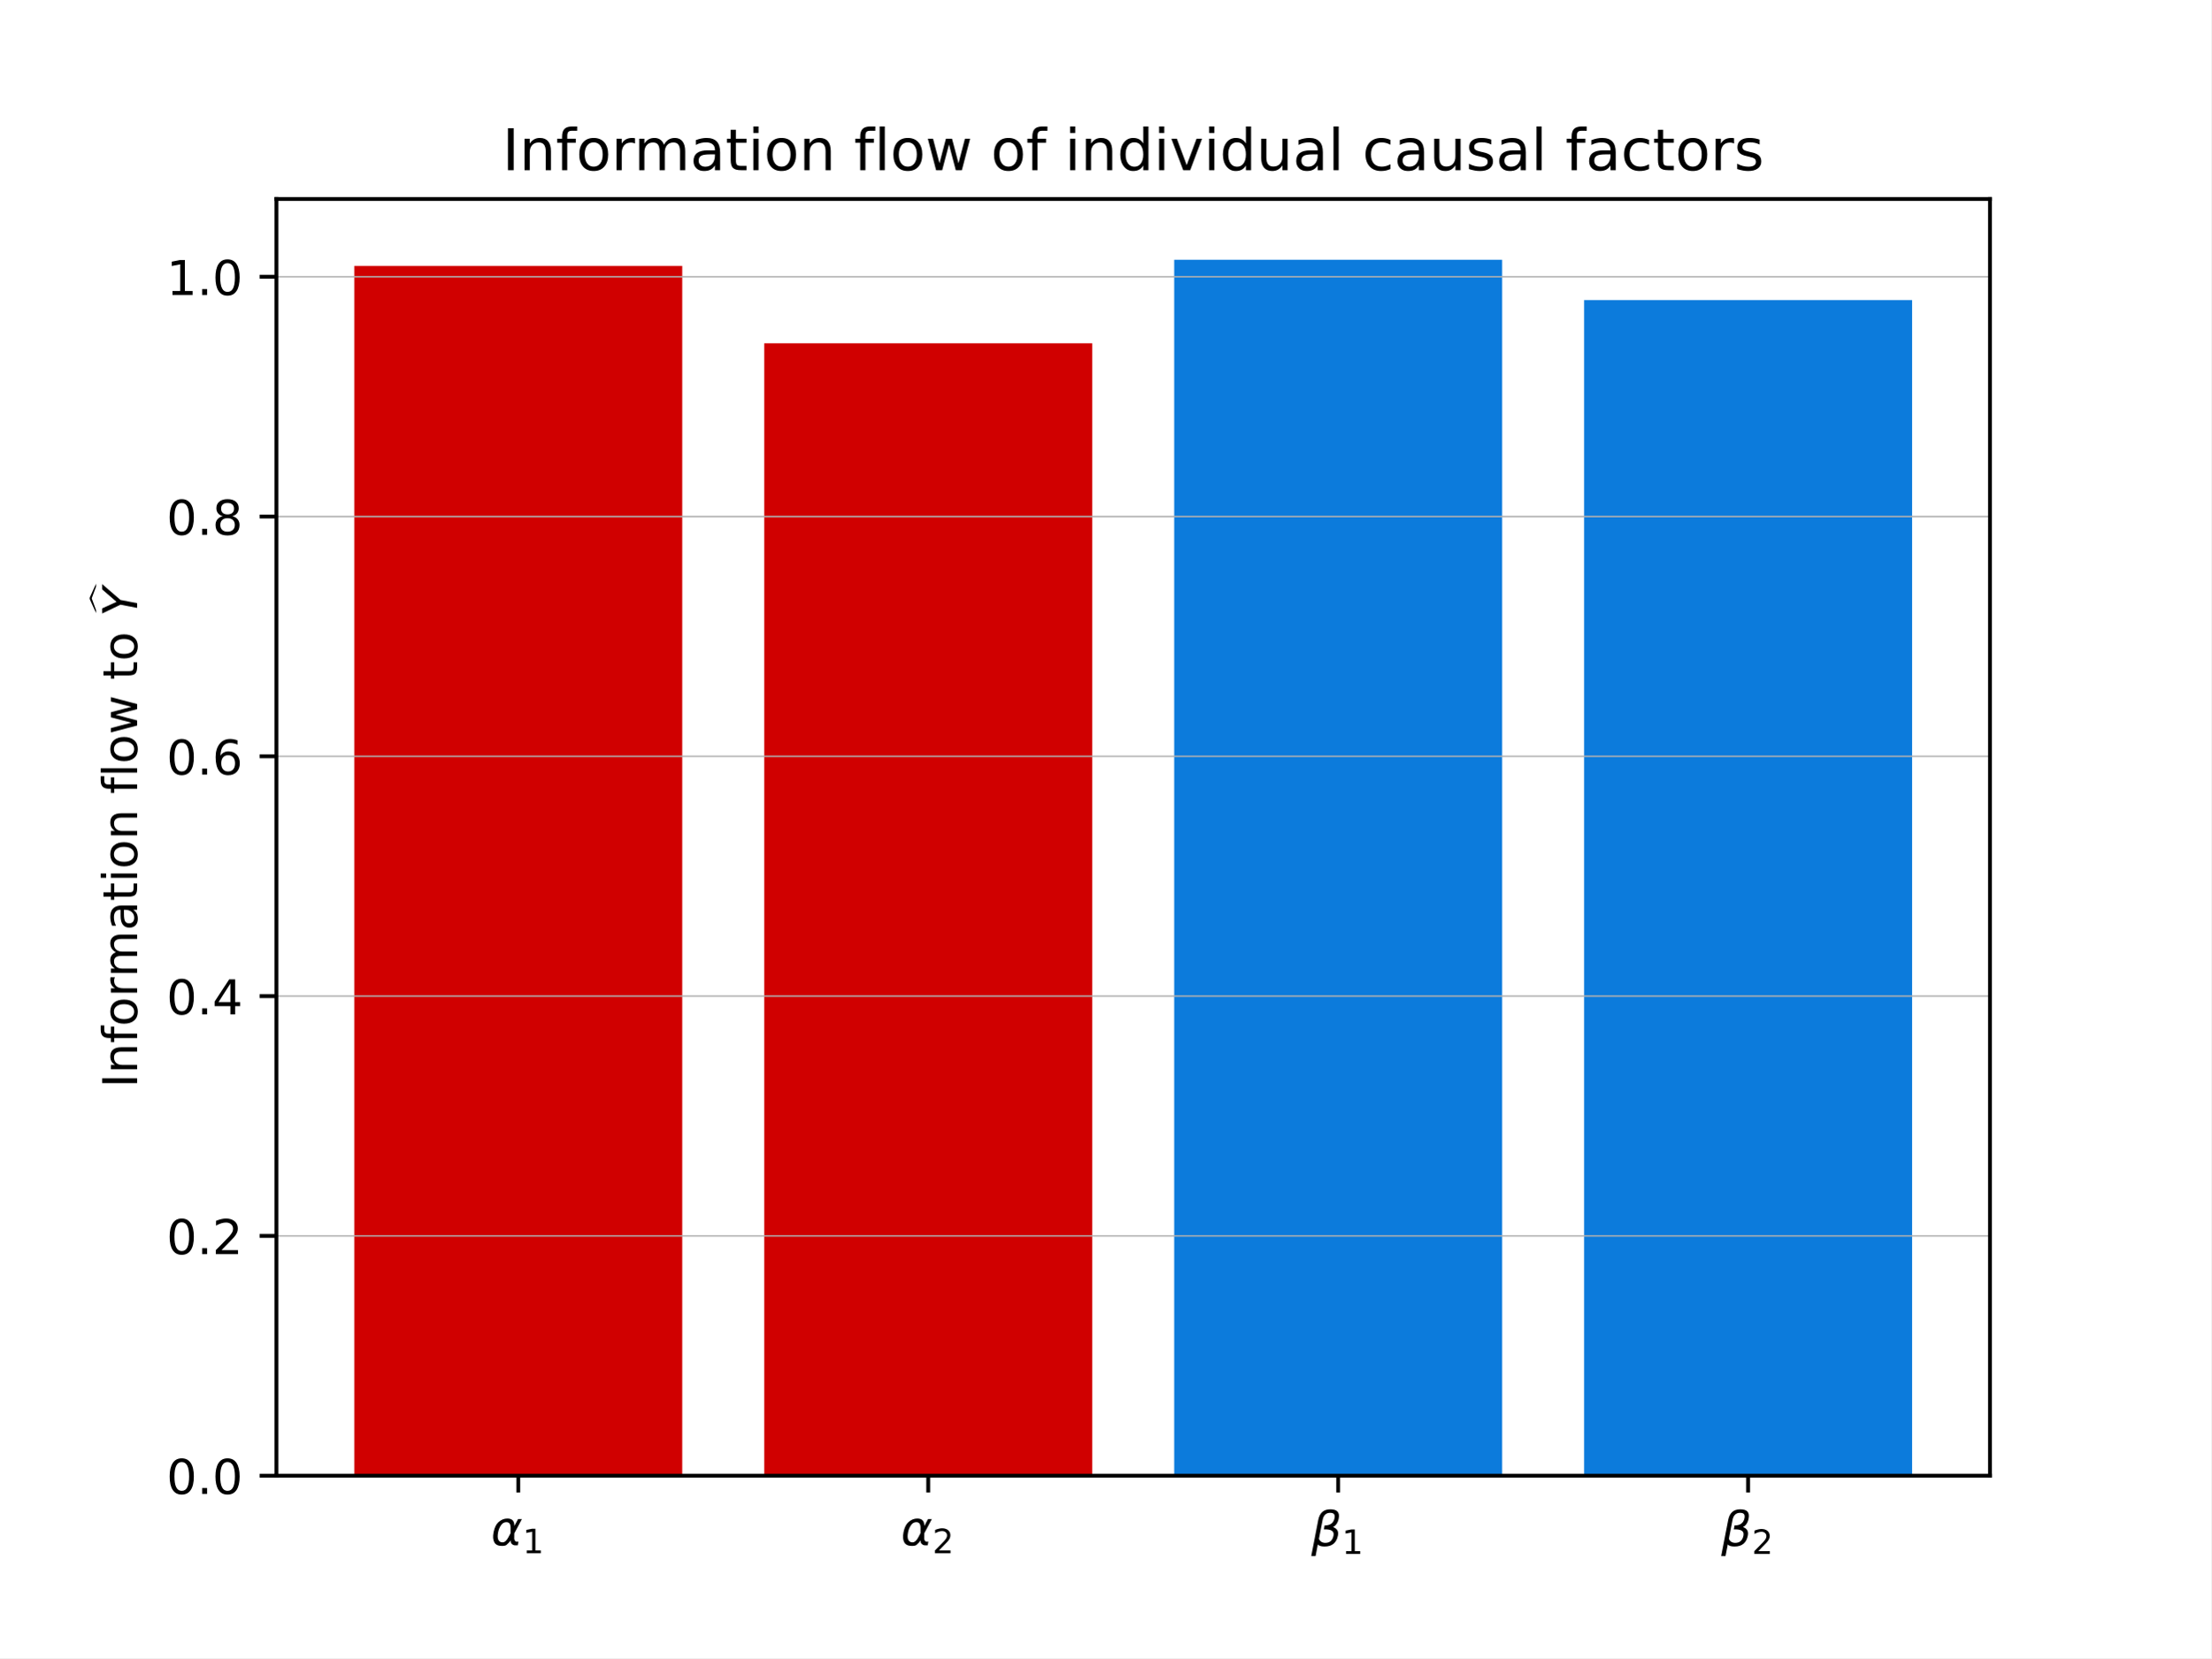
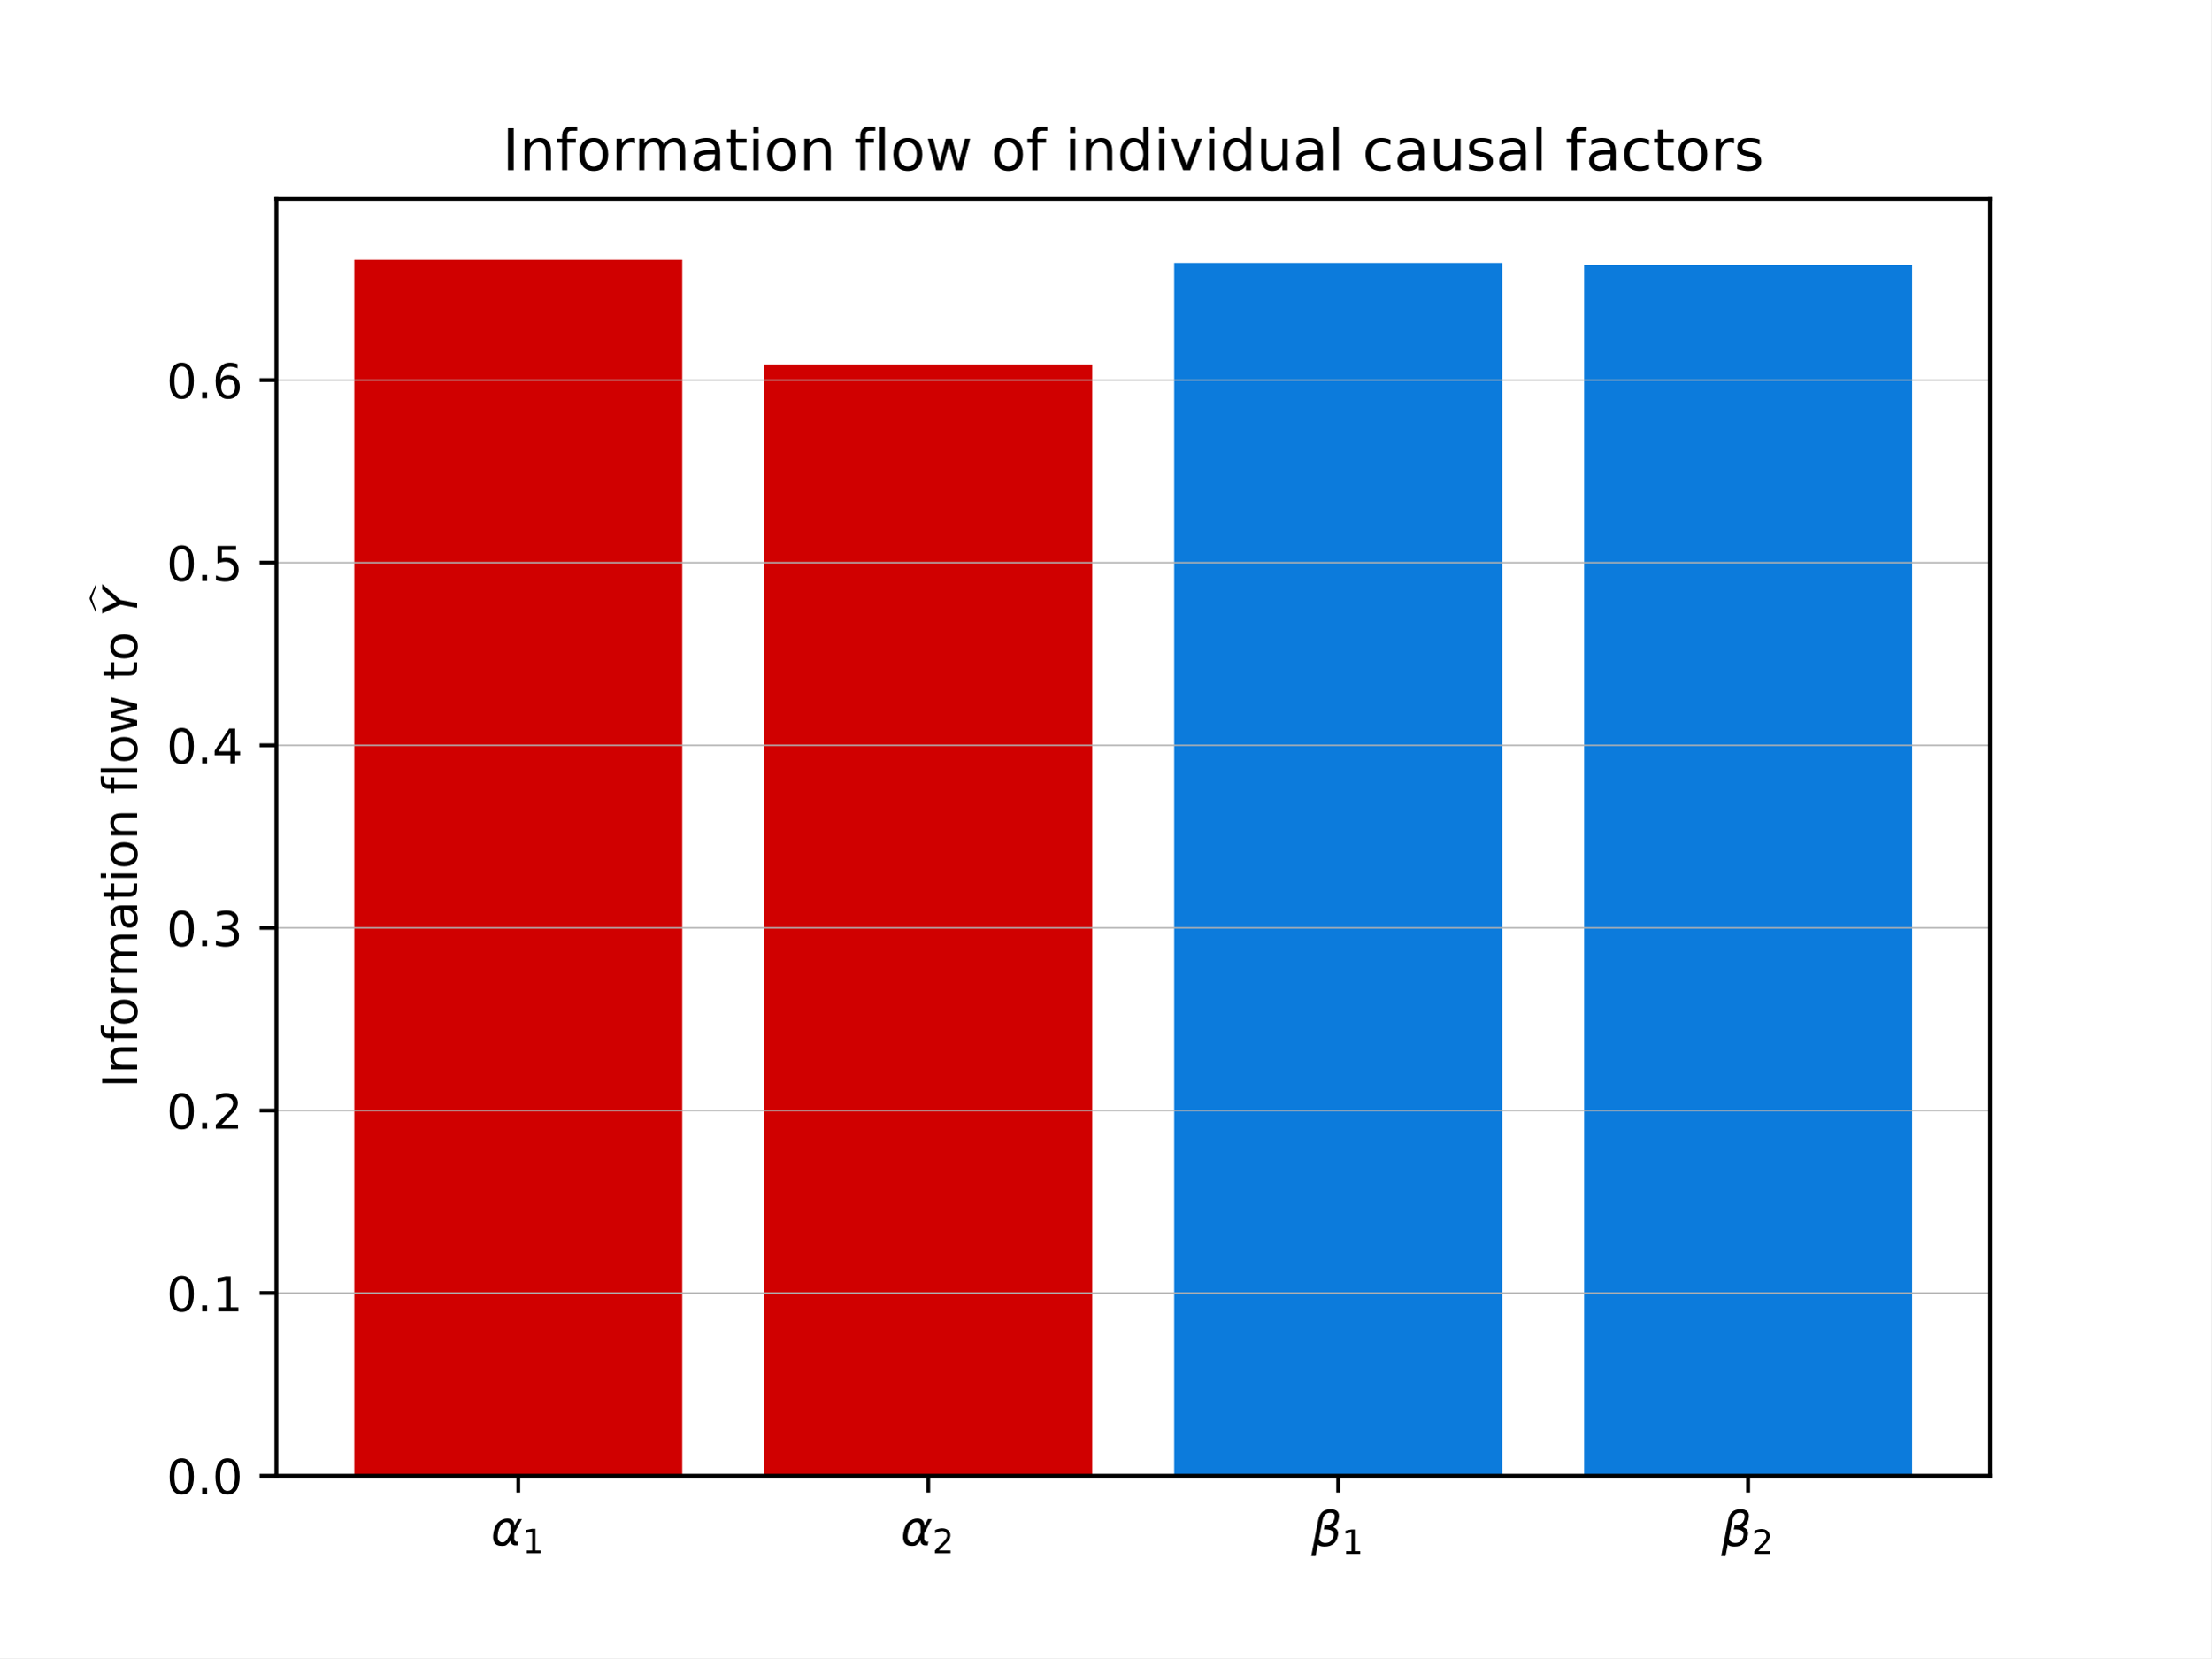
<svg xmlns="http://www.w3.org/2000/svg" xmlns:xlink="http://www.w3.org/1999/xlink" height="345.6pt" version="1.1" viewBox="0 0 460.8 345.6" width="460.8pt">
  <defs>
    <style type="text/css">*{stroke-linecap:butt;stroke-linejoin:round;}</style>
  </defs>
  <g id="figure_1">
    <g id="patch_1">
      <path d="M 0 345.6  L 460.8 345.6  L 460.8 0  L 0 0  z " style="fill:#ffffff;" />
    </g>
    <g id="axes_1">
      <g id="patch_2">
        <path d="M 57.6 307.584  L 414.72 307.584  L 414.72 41.472  L 57.6 41.472  z " style="fill:#ffffff;" />
      </g>
      <g id="patch_3">
-         <path clip-path="url(#p0fb7f14649)" d="M 73.833 307.584  L 142.181 307.584  L 142.181 55.414  L 73.833 55.414  z " style="fill:#d00000;" />
+         <path clip-path="url(#pcdb3014712)" d="M 73.833 307.584  L 142.181 307.584  L 142.181 54.144  L 73.833 54.144  z " style="fill:#d00000;" />
      </g>
      <g id="patch_4">
-         <path clip-path="url(#p0fb7f14649)" d="M 159.268 307.584  L 227.616 307.584  L 227.616 71.557  L 159.268 71.557  z " style="fill:#d00000;" />
+         <path clip-path="url(#pcdb3014712)" d="M 159.268 307.584  L 227.616 307.584  L 227.616 75.978  L 159.268 75.978  z " style="fill:#d00000;" />
      </g>
      <g id="patch_5">
-         <path clip-path="url(#p0fb7f14649)" d="M 244.704 307.584  L 313.052 307.584  L 313.052 54.144  L 244.704 54.144  z " style="fill:#0c7bdc;" />
+         <path clip-path="url(#pcdb3014712)" d="M 244.704 307.584  L 313.052 307.584  L 313.052 54.809  L 244.704 54.809  z " style="fill:#0c7bdc;" />
      </g>
      <g id="patch_6">
-         <path clip-path="url(#p0fb7f14649)" d="M 330.139 307.584  L 398.487 307.584  L 398.487 62.547  L 330.139 62.547  z " style="fill:#0c7bdc;" />
+         <path clip-path="url(#pcdb3014712)" d="M 330.139 307.584  L 398.487 307.584  L 398.487 55.289  L 330.139 55.289  z " style="fill:#0c7bdc;" />
      </g>
      <g id="matplotlib.axis_1">
        <g id="xtick_1">
          <g id="line2d_1">
            <defs>
-               <path d="M 0 0  L 0 3.5  " id="ma6f8c1701d" style="stroke:#000000;stroke-width:0.8;" />
+               <path d="M 0 0  L 0 3.5  " id="m89871c2a61" style="stroke:#000000;stroke-width:0.8;" />
            </defs>
            <g>
-               <use style="stroke:#000000;stroke-width:0.8;" x="108.007" xlink:href="#ma6f8c1701d" y="307.584" />
+               <use style="stroke:#000000;stroke-width:0.8;" x="108.007" xlink:href="#m89871c2a61" y="307.584" />
            </g>
          </g>
          <g id="text_1">
            <g transform="translate(102.3069 322.1824)scale(0.1 -0.1)">
              <defs>
                <path d="M 40.922 25.438  L 40.969 36.719  Q 41.016 48.25 32.328 48.297  Q 25.828 48.344 21.781 42.922  Q 16.703 36.234 14.984 27.297  Q 12.891 16.547 15.531 11.422  Q 18.266 6.203 24.172 6.203  Q 30.719 6.203 36.234 16.609  z M 33.844 55.906  Q 49.078 56.156 48.875 40.375  Q 48.875 40.375 56.5 54.688  L 64.5 54.688  L 48.734 25.047  L 48.578 14.359  Q 48.578 11.969 49.906 9.969  Q 51.422 7.625 52.984 7.625  L 57.328 7.625  L 55.859 0  L 50.438 0  Q 45.844 0 42.531 4.109  Q 40.969 6.156 40.922 10.453  Q 37.75 5.219 32.281 0.781  Q 29.688 -1.266 22.703 -1.219  Q 11.281 -1.125 7.125 6.203  Q 2.875 13.812 5.516 27.297  Q 8.344 41.797 15.766 48.391  Q 24.125 55.766 33.844 55.906  z " id="DejaVuSans-Oblique-945" />
                <path d="M 12.406 8.297  L 28.516 8.297  L 28.516 63.922  L 10.984 60.406  L 10.984 69.391  L 28.422 72.906  L 38.281 72.906  L 38.281 8.297  L 54.391 8.297  L 54.391 0  L 12.406 0  z " id="DejaVuSans-49" />
              </defs>
              <use transform="translate(0 0.84375)" xlink:href="#DejaVuSans-Oblique-945" />
              <use transform="translate(65.91797 -15.5625)scale(0.7)" xlink:href="#DejaVuSans-49" />
            </g>
          </g>
        </g>
        <g id="xtick_2">
          <g id="line2d_2">
            <g>
-               <use style="stroke:#000000;stroke-width:0.8;" x="193.442" xlink:href="#ma6f8c1701d" y="307.584" />
+               <use style="stroke:#000000;stroke-width:0.8;" x="193.442" xlink:href="#m89871c2a61" y="307.584" />
            </g>
          </g>
          <g id="text_2">
            <g transform="translate(187.7423 322.1824)scale(0.1 -0.1)">
              <defs>
                <path d="M 19.188 8.297  L 53.609 8.297  L 53.609 0  L 7.328 0  L 7.328 8.297  Q 12.938 14.109 22.625 23.891  Q 32.328 33.688 34.812 36.531  Q 39.547 41.844 41.422 45.531  Q 43.312 49.219 43.312 52.781  Q 43.312 58.594 39.234 62.25  Q 35.156 65.922 28.609 65.922  Q 23.969 65.922 18.812 64.312  Q 13.672 62.703 7.812 59.422  L 7.812 69.391  Q 13.766 71.781 18.938 73  Q 24.125 74.219 28.422 74.219  Q 39.75 74.219 46.484 68.547  Q 53.219 62.891 53.219 53.422  Q 53.219 48.922 51.531 44.891  Q 49.859 40.875 45.406 35.406  Q 44.188 33.984 37.641 27.219  Q 31.109 20.453 19.188 8.297  z " id="DejaVuSans-50" />
              </defs>
              <use transform="translate(0 0.84375)" xlink:href="#DejaVuSans-Oblique-945" />
              <use transform="translate(65.91797 -15.5625)scale(0.7)" xlink:href="#DejaVuSans-50" />
            </g>
          </g>
        </g>
        <g id="xtick_3">
          <g id="line2d_3">
            <g>
-               <use style="stroke:#000000;stroke-width:0.8;" x="278.878" xlink:href="#ma6f8c1701d" y="307.584" />
+               <use style="stroke:#000000;stroke-width:0.8;" x="278.878" xlink:href="#m89871c2a61" y="307.584" />
            </g>
          </g>
          <g id="text_3">
            <g transform="translate(273.2777 322.284)scale(0.1 -0.1)">
              <defs>
                <path d="M 13.625 3.375  L 8.938 -20.797  L -0.094 -20.797  L 14.5 54.344  Q 18.844 76.609 39.656 76.609  Q 60.75 76.609 57.172 57.812  Q 54.734 44.438 45.219 39.547  Q 58.016 35.156 55.516 22.125  Q 51.125 -1.078 27.484 -1.031  Q 17.141 -0.984 13.625 3.375  z M 15.922 15.094  Q 19.672 6.594 29.297 6.641  Q 43.359 6.641 46.344 21.969  Q 49.031 35.75 26.172 34.672  L 27.781 42.969  Q 45.453 42.672 48.531 58.594  Q 50.641 69.344 39.203 69.281  Q 26.422 69.281 23.484 54.047  z " id="DejaVuSans-Oblique-946" />
              </defs>
              <use transform="translate(0 0.390625)" xlink:href="#DejaVuSans-Oblique-946" />
              <use transform="translate(63.81836 -16.01562)scale(0.7)" xlink:href="#DejaVuSans-49" />
            </g>
          </g>
        </g>
        <g id="xtick_4">
          <g id="line2d_4">
            <g>
-               <use style="stroke:#000000;stroke-width:0.8;" x="364.313" xlink:href="#ma6f8c1701d" y="307.584" />
+               <use style="stroke:#000000;stroke-width:0.8;" x="364.313" xlink:href="#m89871c2a61" y="307.584" />
            </g>
          </g>
          <g id="text_4">
            <g transform="translate(358.7131 322.284)scale(0.1 -0.1)">
              <use transform="translate(0 0.390625)" xlink:href="#DejaVuSans-Oblique-946" />
              <use transform="translate(63.81836 -16.01562)scale(0.7)" xlink:href="#DejaVuSans-50" />
            </g>
          </g>
        </g>
      </g>
      <g id="matplotlib.axis_2">
        <g id="ytick_1">
          <g id="line2d_5">
-             <path clip-path="url(#p0fb7f14649)" d="M 57.6 307.584  L 414.72 307.584  " style="fill:none;stroke:#b0b0b0;stroke-linecap:square;stroke-width:0.3;" />
+             <path clip-path="url(#pcdb3014712)" d="M 57.6 307.584  L 414.72 307.584  " style="fill:none;stroke:#b0b0b0;stroke-linecap:square;stroke-width:0.3;" />
          </g>
          <g id="line2d_6">
            <defs>
-               <path d="M 0 0  L -3.5 0  " id="m0ef5d9ead2" style="stroke:#000000;stroke-width:0.8;" />
+               <path d="M 0 0  L -3.5 0  " id="m9604d67f58" style="stroke:#000000;stroke-width:0.8;" />
            </defs>
            <g>
-               <use style="stroke:#000000;stroke-width:0.8;" x="57.6" xlink:href="#m0ef5d9ead2" y="307.584" />
+               <use style="stroke:#000000;stroke-width:0.8;" x="57.6" xlink:href="#m9604d67f58" y="307.584" />
            </g>
          </g>
          <g id="text_5">
            <g transform="translate(34.69687 311.3832)scale(0.1 -0.1)">
              <defs>
                <path d="M 31.781 66.406  Q 24.172 66.406 20.328 58.906  Q 16.5 51.422 16.5 36.375  Q 16.5 21.391 20.328 13.891  Q 24.172 6.391 31.781 6.391  Q 39.453 6.391 43.281 13.891  Q 47.125 21.391 47.125 36.375  Q 47.125 51.422 43.281 58.906  Q 39.453 66.406 31.781 66.406  z M 31.781 74.219  Q 44.047 74.219 50.516 64.516  Q 56.984 54.828 56.984 36.375  Q 56.984 17.969 50.516 8.266  Q 44.047 -1.422 31.781 -1.422  Q 19.531 -1.422 13.062 8.266  Q 6.594 17.969 6.594 36.375  Q 6.594 54.828 13.062 64.516  Q 19.531 74.219 31.781 74.219  z " id="DejaVuSans-48" />
                <path d="M 10.688 12.406  L 21 12.406  L 21 0  L 10.688 0  z " id="DejaVuSans-46" />
              </defs>
              <use xlink:href="#DejaVuSans-48" />
              <use x="63.623" xlink:href="#DejaVuSans-46" />
              <use x="95.41" xlink:href="#DejaVuSans-48" />
            </g>
          </g>
        </g>
        <g id="ytick_2">
          <g id="line2d_7">
-             <path clip-path="url(#p0fb7f14649)" d="M 57.6 257.603  L 414.72 257.603  " style="fill:none;stroke:#b0b0b0;stroke-linecap:square;stroke-width:0.3;" />
+             <path clip-path="url(#pcdb3014712)" d="M 57.6 269.522  L 414.72 269.522  " style="fill:none;stroke:#b0b0b0;stroke-linecap:square;stroke-width:0.3;" />
          </g>
          <g id="line2d_8">
            <g>
-               <use style="stroke:#000000;stroke-width:0.8;" x="57.6" xlink:href="#m0ef5d9ead2" y="257.603" />
+               <use style="stroke:#000000;stroke-width:0.8;" x="57.6" xlink:href="#m9604d67f58" y="269.522" />
            </g>
          </g>
          <g id="text_6">
-             <g transform="translate(34.69687 261.4024)scale(0.1 -0.1)">
-               <use xlink:href="#DejaVuSans-48" />
-               <use x="63.623" xlink:href="#DejaVuSans-46" />
-               <use x="95.41" xlink:href="#DejaVuSans-50" />
+             <g transform="translate(34.69687 273.3212)scale(0.1 -0.1)">
+               <use xlink:href="#DejaVuSans-48" />
+               <use x="63.623" xlink:href="#DejaVuSans-46" />
+               <use x="95.41" xlink:href="#DejaVuSans-49" />
            </g>
          </g>
        </g>
        <g id="ytick_3">
          <g id="line2d_9">
-             <path clip-path="url(#p0fb7f14649)" d="M 57.6 207.622  L 414.72 207.622  " style="fill:none;stroke:#b0b0b0;stroke-linecap:square;stroke-width:0.3;" />
+             <path clip-path="url(#pcdb3014712)" d="M 57.6 231.46  L 414.72 231.46  " style="fill:none;stroke:#b0b0b0;stroke-linecap:square;stroke-width:0.3;" />
          </g>
          <g id="line2d_10">
            <g>
-               <use style="stroke:#000000;stroke-width:0.8;" x="57.6" xlink:href="#m0ef5d9ead2" y="207.622" />
+               <use style="stroke:#000000;stroke-width:0.8;" x="57.6" xlink:href="#m9604d67f58" y="231.46" />
            </g>
          </g>
          <g id="text_7">
-             <g transform="translate(34.69687 211.4215)scale(0.1 -0.1)">
-               <defs>
-                 <path d="M 37.797 64.312  L 12.891 25.391  L 37.797 25.391  z M 35.203 72.906  L 47.609 72.906  L 47.609 25.391  L 58.016 25.391  L 58.016 17.188  L 47.609 17.188  L 47.609 0  L 37.797 0  L 37.797 17.188  L 4.891 17.188  L 4.891 26.703  z " id="DejaVuSans-52" />
-               </defs>
-               <use xlink:href="#DejaVuSans-48" />
-               <use x="63.623" xlink:href="#DejaVuSans-46" />
-               <use x="95.41" xlink:href="#DejaVuSans-52" />
+             <g transform="translate(34.69687 235.2591)scale(0.1 -0.1)">
+               <use xlink:href="#DejaVuSans-48" />
+               <use x="63.623" xlink:href="#DejaVuSans-46" />
+               <use x="95.41" xlink:href="#DejaVuSans-50" />
            </g>
          </g>
        </g>
        <g id="ytick_4">
          <g id="line2d_11">
-             <path clip-path="url(#p0fb7f14649)" d="M 57.6 157.641  L 414.72 157.641  " style="fill:none;stroke:#b0b0b0;stroke-linecap:square;stroke-width:0.3;" />
+             <path clip-path="url(#pcdb3014712)" d="M 57.6 193.398  L 414.72 193.398  " style="fill:none;stroke:#b0b0b0;stroke-linecap:square;stroke-width:0.3;" />
          </g>
          <g id="line2d_12">
            <g>
-               <use style="stroke:#000000;stroke-width:0.8;" x="57.6" xlink:href="#m0ef5d9ead2" y="157.641" />
+               <use style="stroke:#000000;stroke-width:0.8;" x="57.6" xlink:href="#m9604d67f58" y="193.398" />
            </g>
          </g>
          <g id="text_8">
-             <g transform="translate(34.69687 161.4407)scale(0.1 -0.1)">
-               <defs>
-                 <path d="M 33.016 40.375  Q 26.375 40.375 22.484 35.828  Q 18.609 31.297 18.609 23.391  Q 18.609 15.531 22.484 10.953  Q 26.375 6.391 33.016 6.391  Q 39.656 6.391 43.531 10.953  Q 47.406 15.531 47.406 23.391  Q 47.406 31.297 43.531 35.828  Q 39.656 40.375 33.016 40.375  z M 52.594 71.297  L 52.594 62.312  Q 48.875 64.062 45.094 64.984  Q 41.312 65.922 37.594 65.922  Q 27.828 65.922 22.672 59.328  Q 17.531 52.734 16.797 39.406  Q 19.672 43.656 24.016 45.922  Q 28.375 48.188 33.594 48.188  Q 44.578 48.188 50.953 41.516  Q 57.328 34.859 57.328 23.391  Q 57.328 12.156 50.688 5.359  Q 44.047 -1.422 33.016 -1.422  Q 20.359 -1.422 13.672 8.266  Q 6.984 17.969 6.984 36.375  Q 6.984 53.656 15.188 63.938  Q 23.391 74.219 37.203 74.219  Q 40.922 74.219 44.703 73.484  Q 48.484 72.75 52.594 71.297  z " id="DejaVuSans-54" />
-               </defs>
-               <use xlink:href="#DejaVuSans-48" />
-               <use x="63.623" xlink:href="#DejaVuSans-46" />
-               <use x="95.41" xlink:href="#DejaVuSans-54" />
+             <g transform="translate(34.69687 197.1971)scale(0.1 -0.1)">
+               <defs>
+                 <path d="M 40.578 39.312  Q 47.656 37.797 51.625 33  Q 55.609 28.219 55.609 21.188  Q 55.609 10.406 48.188 4.484  Q 40.766 -1.422 27.094 -1.422  Q 22.516 -1.422 17.656 -0.516  Q 12.797 0.391 7.625 2.203  L 7.625 11.719  Q 11.719 9.328 16.594 8.109  Q 21.484 6.891 26.812 6.891  Q 36.078 6.891 40.938 10.547  Q 45.797 14.203 45.797 21.188  Q 45.797 27.641 41.281 31.266  Q 36.766 34.906 28.719 34.906  L 20.219 34.906  L 20.219 43.016  L 29.109 43.016  Q 36.375 43.016 40.234 45.922  Q 44.094 48.828 44.094 54.297  Q 44.094 59.906 40.109 62.906  Q 36.141 65.922 28.719 65.922  Q 24.656 65.922 20.016 65.031  Q 15.375 64.156 9.812 62.312  L 9.812 71.094  Q 15.438 72.656 20.344 73.438  Q 25.25 74.219 29.594 74.219  Q 40.828 74.219 47.359 69.109  Q 53.906 64.016 53.906 55.328  Q 53.906 49.266 50.438 45.094  Q 46.969 40.922 40.578 39.312  z " id="DejaVuSans-51" />
+               </defs>
+               <use xlink:href="#DejaVuSans-48" />
+               <use x="63.623" xlink:href="#DejaVuSans-46" />
+               <use x="95.41" xlink:href="#DejaVuSans-51" />
            </g>
          </g>
        </g>
        <g id="ytick_5">
          <g id="line2d_13">
-             <path clip-path="url(#p0fb7f14649)" d="M 57.6 107.661  L 414.72 107.661  " style="fill:none;stroke:#b0b0b0;stroke-linecap:square;stroke-width:0.3;" />
+             <path clip-path="url(#pcdb3014712)" d="M 57.6 155.336  L 414.72 155.336  " style="fill:none;stroke:#b0b0b0;stroke-linecap:square;stroke-width:0.3;" />
          </g>
          <g id="line2d_14">
            <g>
-               <use style="stroke:#000000;stroke-width:0.8;" x="57.6" xlink:href="#m0ef5d9ead2" y="107.661" />
+               <use style="stroke:#000000;stroke-width:0.8;" x="57.6" xlink:href="#m9604d67f58" y="155.336" />
            </g>
          </g>
          <g id="text_9">
-             <g transform="translate(34.69687 111.4598)scale(0.1 -0.1)">
-               <defs>
-                 <path d="M 31.781 34.625  Q 24.75 34.625 20.719 30.859  Q 16.703 27.094 16.703 20.516  Q 16.703 13.922 20.719 10.156  Q 24.75 6.391 31.781 6.391  Q 38.812 6.391 42.859 10.172  Q 46.922 13.969 46.922 20.516  Q 46.922 27.094 42.891 30.859  Q 38.875 34.625 31.781 34.625  z M 21.922 38.812  Q 15.578 40.375 12.031 44.719  Q 8.5 49.078 8.5 55.328  Q 8.5 64.062 14.719 69.141  Q 20.953 74.219 31.781 74.219  Q 42.672 74.219 48.875 69.141  Q 55.078 64.062 55.078 55.328  Q 55.078 49.078 51.531 44.719  Q 48 40.375 41.703 38.812  Q 48.828 37.156 52.797 32.312  Q 56.781 27.484 56.781 20.516  Q 56.781 9.906 50.312 4.234  Q 43.844 -1.422 31.781 -1.422  Q 19.734 -1.422 13.25 4.234  Q 6.781 9.906 6.781 20.516  Q 6.781 27.484 10.781 32.312  Q 14.797 37.156 21.922 38.812  z M 18.312 54.391  Q 18.312 48.734 21.844 45.562  Q 25.391 42.391 31.781 42.391  Q 38.141 42.391 41.719 45.562  Q 45.312 48.734 45.312 54.391  Q 45.312 60.062 41.719 63.234  Q 38.141 66.406 31.781 66.406  Q 25.391 66.406 21.844 63.234  Q 18.312 60.062 18.312 54.391  z " id="DejaVuSans-56" />
-               </defs>
-               <use xlink:href="#DejaVuSans-48" />
-               <use x="63.623" xlink:href="#DejaVuSans-46" />
-               <use x="95.41" xlink:href="#DejaVuSans-56" />
+             <g transform="translate(34.69687 159.135)scale(0.1 -0.1)">
+               <defs>
+                 <path d="M 37.797 64.312  L 12.891 25.391  L 37.797 25.391  z M 35.203 72.906  L 47.609 72.906  L 47.609 25.391  L 58.016 25.391  L 58.016 17.188  L 47.609 17.188  L 47.609 0  L 37.797 0  L 37.797 17.188  L 4.891 17.188  L 4.891 26.703  z " id="DejaVuSans-52" />
+               </defs>
+               <use xlink:href="#DejaVuSans-48" />
+               <use x="63.623" xlink:href="#DejaVuSans-46" />
+               <use x="95.41" xlink:href="#DejaVuSans-52" />
            </g>
          </g>
        </g>
        <g id="ytick_6">
          <g id="line2d_15">
-             <path clip-path="url(#p0fb7f14649)" d="M 57.6 57.68  L 414.72 57.68  " style="fill:none;stroke:#b0b0b0;stroke-linecap:square;stroke-width:0.3;" />
+             <path clip-path="url(#pcdb3014712)" d="M 57.6 117.274  L 414.72 117.274  " style="fill:none;stroke:#b0b0b0;stroke-linecap:square;stroke-width:0.3;" />
          </g>
          <g id="line2d_16">
            <g>
-               <use style="stroke:#000000;stroke-width:0.8;" x="57.6" xlink:href="#m0ef5d9ead2" y="57.68" />
+               <use style="stroke:#000000;stroke-width:0.8;" x="57.6" xlink:href="#m9604d67f58" y="117.274" />
            </g>
          </g>
          <g id="text_10">
-             <g transform="translate(34.69687 61.47898)scale(0.1 -0.1)">
-               <use xlink:href="#DejaVuSans-49" />
-               <use x="63.623" xlink:href="#DejaVuSans-46" />
-               <use x="95.41" xlink:href="#DejaVuSans-48" />
-             </g>
-           </g>
-         </g>
-         <g id="text_11">
+             <g transform="translate(34.69687 121.073)scale(0.1 -0.1)">
+               <defs>
+                 <path d="M 10.797 72.906  L 49.516 72.906  L 49.516 64.594  L 19.828 64.594  L 19.828 46.734  Q 21.969 47.469 24.109 47.828  Q 26.266 48.188 28.422 48.188  Q 40.625 48.188 47.75 41.5  Q 54.891 34.812 54.891 23.391  Q 54.891 11.625 47.562 5.094  Q 40.234 -1.422 26.906 -1.422  Q 22.312 -1.422 17.547 -0.641  Q 12.797 0.141 7.719 1.703  L 7.719 11.625  Q 12.109 9.234 16.797 8.062  Q 21.484 6.891 26.703 6.891  Q 35.156 6.891 40.078 11.328  Q 45.016 15.766 45.016 23.391  Q 45.016 31 40.078 35.438  Q 35.156 39.891 26.703 39.891  Q 22.75 39.891 18.812 39.016  Q 14.891 38.141 10.797 36.281  z " id="DejaVuSans-53" />
+               </defs>
+               <use xlink:href="#DejaVuSans-48" />
+               <use x="63.623" xlink:href="#DejaVuSans-46" />
+               <use x="95.41" xlink:href="#DejaVuSans-53" />
+             </g>
+           </g>
+         </g>
+         <g id="ytick_7">
+           <g id="line2d_17">
+             <path clip-path="url(#pcdb3014712)" d="M 57.6 79.212  L 414.72 79.212  " style="fill:none;stroke:#b0b0b0;stroke-linecap:square;stroke-width:0.3;" />
+           </g>
+           <g id="line2d_18">
+             <g>
+               <use style="stroke:#000000;stroke-width:0.8;" x="57.6" xlink:href="#m9604d67f58" y="79.212" />
+             </g>
+           </g>
+           <g id="text_11">
+             <g transform="translate(34.69687 83.01095)scale(0.1 -0.1)">
+               <defs>
+                 <path d="M 33.016 40.375  Q 26.375 40.375 22.484 35.828  Q 18.609 31.297 18.609 23.391  Q 18.609 15.531 22.484 10.953  Q 26.375 6.391 33.016 6.391  Q 39.656 6.391 43.531 10.953  Q 47.406 15.531 47.406 23.391  Q 47.406 31.297 43.531 35.828  Q 39.656 40.375 33.016 40.375  z M 52.594 71.297  L 52.594 62.312  Q 48.875 64.062 45.094 64.984  Q 41.312 65.922 37.594 65.922  Q 27.828 65.922 22.672 59.328  Q 17.531 52.734 16.797 39.406  Q 19.672 43.656 24.016 45.922  Q 28.375 48.188 33.594 48.188  Q 44.578 48.188 50.953 41.516  Q 57.328 34.859 57.328 23.391  Q 57.328 12.156 50.688 5.359  Q 44.047 -1.422 33.016 -1.422  Q 20.359 -1.422 13.672 8.266  Q 6.984 17.969 6.984 36.375  Q 6.984 53.656 15.188 63.938  Q 23.391 74.219 37.203 74.219  Q 40.922 74.219 44.703 73.484  Q 48.484 72.75 52.594 71.297  z " id="DejaVuSans-54" />
+               </defs>
+               <use xlink:href="#DejaVuSans-48" />
+               <use x="63.623" xlink:href="#DejaVuSans-46" />
+               <use x="95.41" xlink:href="#DejaVuSans-54" />
+             </g>
+           </g>
+         </g>
+         <g id="text_12">
          <g transform="translate(28.61719 226.728)rotate(-90)scale(0.1 -0.1)">
            <defs>
              <path d="M 9.812 72.906  L 19.672 72.906  L 19.672 0  L 9.812 0  z " id="DejaVuSans-73" />
              <path d="M 54.891 33.016  L 54.891 0  L 45.906 0  L 45.906 32.719  Q 45.906 40.484 42.875 44.328  Q 39.844 48.188 33.797 48.188  Q 26.516 48.188 22.312 43.547  Q 18.109 38.922 18.109 30.906  L 18.109 0  L 9.078 0  L 9.078 54.688  L 18.109 54.688  L 18.109 46.188  Q 21.344 51.125 25.703 53.562  Q 30.078 56 35.797 56  Q 45.219 56 50.047 50.172  Q 54.891 44.344 54.891 33.016  z " id="DejaVuSans-110" />
              <path d="M 37.109 75.984  L 37.109 68.5  L 28.516 68.5  Q 23.688 68.5 21.797 66.547  Q 19.922 64.594 19.922 59.516  L 19.922 54.688  L 34.719 54.688  L 34.719 47.703  L 19.922 47.703  L 19.922 0  L 10.891 0  L 10.891 47.703  L 2.297 47.703  L 2.297 54.688  L 10.891 54.688  L 10.891 58.5  Q 10.891 67.625 15.141 71.797  Q 19.391 75.984 28.609 75.984  z " id="DejaVuSans-102" />
              <path d="M 30.609 48.391  Q 23.391 48.391 19.188 42.75  Q 14.984 37.109 14.984 27.297  Q 14.984 17.484 19.156 11.844  Q 23.344 6.203 30.609 6.203  Q 37.797 6.203 41.984 11.859  Q 46.188 17.531 46.188 27.297  Q 46.188 37.016 41.984 42.703  Q 37.797 48.391 30.609 48.391  z M 30.609 56  Q 42.328 56 49.016 48.375  Q 55.719 40.766 55.719 27.297  Q 55.719 13.875 49.016 6.219  Q 42.328 -1.422 30.609 -1.422  Q 18.844 -1.422 12.172 6.219  Q 5.516 13.875 5.516 27.297  Q 5.516 40.766 12.172 48.375  Q 18.844 56 30.609 56  z " id="DejaVuSans-111" />
              <path d="M 41.109 46.297  Q 39.594 47.172 37.812 47.578  Q 36.031 48 33.891 48  Q 26.266 48 22.188 43.047  Q 18.109 38.094 18.109 28.812  L 18.109 0  L 9.078 0  L 9.078 54.688  L 18.109 54.688  L 18.109 46.188  Q 20.953 51.172 25.484 53.578  Q 30.031 56 36.531 56  Q 37.453 56 38.578 55.875  Q 39.703 55.766 41.062 55.516  z " id="DejaVuSans-114" />
              <path d="M 52 44.188  Q 55.375 50.25 60.062 53.125  Q 64.75 56 71.094 56  Q 79.641 56 84.281 50.016  Q 88.922 44.047 88.922 33.016  L 88.922 0  L 79.891 0  L 79.891 32.719  Q 79.891 40.578 77.094 44.375  Q 74.312 48.188 68.609 48.188  Q 61.625 48.188 57.562 43.547  Q 53.516 38.922 53.516 30.906  L 53.516 0  L 44.484 0  L 44.484 32.719  Q 44.484 40.625 41.703 44.406  Q 38.922 48.188 33.109 48.188  Q 26.219 48.188 22.156 43.531  Q 18.109 38.875 18.109 30.906  L 18.109 0  L 9.078 0  L 9.078 54.688  L 18.109 54.688  L 18.109 46.188  Q 21.188 51.219 25.484 53.609  Q 29.781 56 35.688 56  Q 41.656 56 45.828 52.969  Q 50 49.953 52 44.188  z " id="DejaVuSans-109" />
              <path d="M 34.281 27.484  Q 23.391 27.484 19.188 25  Q 14.984 22.516 14.984 16.5  Q 14.984 11.719 18.141 8.906  Q 21.297 6.109 26.703 6.109  Q 34.188 6.109 38.703 11.406  Q 43.219 16.703 43.219 25.484  L 43.219 27.484  z M 52.203 31.203  L 52.203 0  L 43.219 0  L 43.219 8.297  Q 40.141 3.328 35.547 0.953  Q 30.953 -1.422 24.312 -1.422  Q 15.922 -1.422 10.953 3.297  Q 6 8.016 6 15.922  Q 6 25.141 12.172 29.828  Q 18.359 34.516 30.609 34.516  L 43.219 34.516  L 43.219 35.406  Q 43.219 41.609 39.141 45  Q 35.062 48.391 27.688 48.391  Q 23 48.391 18.547 47.266  Q 14.109 46.141 10.016 43.891  L 10.016 52.203  Q 14.938 54.109 19.578 55.047  Q 24.219 56 28.609 56  Q 40.484 56 46.344 49.844  Q 52.203 43.703 52.203 31.203  z " id="DejaVuSans-97" />
              <path d="M 18.312 70.219  L 18.312 54.688  L 36.812 54.688  L 36.812 47.703  L 18.312 47.703  L 18.312 18.016  Q 18.312 11.328 20.141 9.422  Q 21.969 7.516 27.594 7.516  L 36.812 7.516  L 36.812 0  L 27.594 0  Q 17.188 0 13.234 3.875  Q 9.281 7.766 9.281 18.016  L 9.281 47.703  L 2.688 47.703  L 2.688 54.688  L 9.281 54.688  L 9.281 70.219  z " id="DejaVuSans-116" />
              <path d="M 9.422 54.688  L 18.406 54.688  L 18.406 0  L 9.422 0  z M 9.422 75.984  L 18.406 75.984  L 18.406 64.594  L 9.422 64.594  z " id="DejaVuSans-105" />
              <path id="DejaVuSans-32" />
              <path d="M 9.422 75.984  L 18.406 75.984  L 18.406 0  L 9.422 0  z " id="DejaVuSans-108" />
              <path d="M 4.203 54.688  L 13.188 54.688  L 24.422 12.016  L 35.594 54.688  L 46.188 54.688  L 57.422 12.016  L 68.609 54.688  L 77.594 54.688  L 63.281 0  L 52.688 0  L 40.922 44.828  L 29.109 0  L 18.5 0  z " id="DejaVuSans-119" />
              <path d="M -17.094 56.406  L -27 56.406  L -66 70.906  L -105.094 56.406  L -115 56.406  L -68.406 77.703  L -63.594 77.703  z " id="STIXSizeTwoSym-Regular-770" />
              <path d="M 6.297 72.906  L 16.891 72.906  L 30.516 42.922  L 56.5 72.906  L 67.578 72.906  L 34.516 34.719  L 27.781 0  L 17.922 0  L 24.609 34.719  z " id="DejaVuSans-Oblique-89" />
            </defs>
            <use transform="translate(0 0.390625)" xlink:href="#DejaVuSans-73" />
            <use transform="translate(29.49219 0.390625)" xlink:href="#DejaVuSans-110" />
            <use transform="translate(92.87109 0.390625)" xlink:href="#DejaVuSans-102" />
            <use transform="translate(128.0762 0.390625)" xlink:href="#DejaVuSans-111" />
            <use transform="translate(189.2578 0.390625)" xlink:href="#DejaVuSans-114" />
            <use transform="translate(230.3711 0.390625)" xlink:href="#DejaVuSans-109" />
            <use transform="translate(327.7832 0.390625)" xlink:href="#DejaVuSans-97" />
            <use transform="translate(389.0625 0.390625)" xlink:href="#DejaVuSans-116" />
            <use transform="translate(428.2715 0.390625)" xlink:href="#DejaVuSans-105" />
            <use transform="translate(456.0547 0.390625)" xlink:href="#DejaVuSans-111" />
            <use transform="translate(517.2363 0.390625)" xlink:href="#DejaVuSans-110" />
            <use transform="translate(580.6152 0.390625)" xlink:href="#DejaVuSans-32" />
            <use transform="translate(612.4023 0.390625)" xlink:href="#DejaVuSans-102" />
            <use transform="translate(647.6074 0.390625)" xlink:href="#DejaVuSans-108" />
            <use transform="translate(675.3906 0.390625)" xlink:href="#DejaVuSans-111" />
            <use transform="translate(736.5723 0.390625)" xlink:href="#DejaVuSans-119" />
            <use transform="translate(818.3594 0.390625)" xlink:href="#DejaVuSans-32" />
            <use transform="translate(850.1465 0.390625)" xlink:href="#DejaVuSans-116" />
            <use transform="translate(889.3555 0.390625)" xlink:href="#DejaVuSans-111" />
            <use transform="translate(950.5371 0.390625)" xlink:href="#DejaVuSans-32" />
            <use transform="translate(1061.33 50.82812)scale(0.623903)" xlink:href="#STIXSizeTwoSym-Regular-770" />
            <use transform="translate(982.3242 0.390625)" xlink:href="#DejaVuSans-Oblique-89" />
          </g>
        </g>
      </g>
      <g id="patch_7">
        <path d="M 57.6 307.584  L 57.6 41.472  " style="fill:none;stroke:#000000;stroke-linecap:square;stroke-linejoin:miter;stroke-width:0.8;" />
      </g>
      <g id="patch_8">
        <path d="M 414.72 307.584  L 414.72 41.472  " style="fill:none;stroke:#000000;stroke-linecap:square;stroke-linejoin:miter;stroke-width:0.8;" />
      </g>
      <g id="patch_9">
        <path d="M 57.6 307.584  L 414.72 307.584  " style="fill:none;stroke:#000000;stroke-linecap:square;stroke-linejoin:miter;stroke-width:0.8;" />
      </g>
      <g id="patch_10">
        <path d="M 57.6 41.472  L 414.72 41.472  " style="fill:none;stroke:#000000;stroke-linecap:square;stroke-linejoin:miter;stroke-width:0.8;" />
      </g>
-       <g id="text_12">
+       <g id="text_13">
        <g transform="translate(104.6831 35.472)scale(0.12 -0.12)">
          <defs>
            <path d="M 45.406 46.391  L 45.406 75.984  L 54.391 75.984  L 54.391 0  L 45.406 0  L 45.406 8.203  Q 42.578 3.328 38.25 0.953  Q 33.938 -1.422 27.875 -1.422  Q 17.969 -1.422 11.734 6.484  Q 5.516 14.406 5.516 27.297  Q 5.516 40.188 11.734 48.094  Q 17.969 56 27.875 56  Q 33.938 56 38.25 53.625  Q 42.578 51.266 45.406 46.391  z M 14.797 27.297  Q 14.797 17.391 18.875 11.75  Q 22.953 6.109 30.078 6.109  Q 37.203 6.109 41.297 11.75  Q 45.406 17.391 45.406 27.297  Q 45.406 37.203 41.297 42.844  Q 37.203 48.484 30.078 48.484  Q 22.953 48.484 18.875 42.844  Q 14.797 37.203 14.797 27.297  z " id="DejaVuSans-100" />
            <path d="M 2.984 54.688  L 12.5 54.688  L 29.594 8.797  L 46.688 54.688  L 56.203 54.688  L 35.688 0  L 23.484 0  z " id="DejaVuSans-118" />
            <path d="M 8.5 21.578  L 8.5 54.688  L 17.484 54.688  L 17.484 21.922  Q 17.484 14.156 20.5 10.266  Q 23.531 6.391 29.594 6.391  Q 36.859 6.391 41.078 11.031  Q 45.312 15.672 45.312 23.688  L 45.312 54.688  L 54.297 54.688  L 54.297 0  L 45.312 0  L 45.312 8.406  Q 42.047 3.422 37.719 1  Q 33.406 -1.422 27.688 -1.422  Q 18.266 -1.422 13.375 4.438  Q 8.5 10.297 8.5 21.578  z M 31.109 56  z " id="DejaVuSans-117" />
            <path d="M 48.781 52.594  L 48.781 44.188  Q 44.969 46.297 41.141 47.344  Q 37.312 48.391 33.406 48.391  Q 24.656 48.391 19.812 42.844  Q 14.984 37.312 14.984 27.297  Q 14.984 17.281 19.812 11.734  Q 24.656 6.203 33.406 6.203  Q 37.312 6.203 41.141 7.25  Q 44.969 8.297 48.781 10.406  L 48.781 2.094  Q 45.016 0.344 40.984 -0.531  Q 36.969 -1.422 32.422 -1.422  Q 20.062 -1.422 12.781 6.344  Q 5.516 14.109 5.516 27.297  Q 5.516 40.672 12.859 48.328  Q 20.219 56 33.016 56  Q 37.156 56 41.109 55.141  Q 45.062 54.297 48.781 52.594  z " id="DejaVuSans-99" />
            <path d="M 44.281 53.078  L 44.281 44.578  Q 40.484 46.531 36.375 47.5  Q 32.281 48.484 27.875 48.484  Q 21.188 48.484 17.844 46.438  Q 14.5 44.391 14.5 40.281  Q 14.5 37.156 16.891 35.375  Q 19.281 33.594 26.516 31.984  L 29.594 31.297  Q 39.156 29.25 43.188 25.516  Q 47.219 21.781 47.219 15.094  Q 47.219 7.469 41.188 3.016  Q 35.156 -1.422 24.609 -1.422  Q 20.219 -1.422 15.453 -0.562  Q 10.688 0.297 5.422 2  L 5.422 11.281  Q 10.406 8.688 15.234 7.391  Q 20.062 6.109 24.812 6.109  Q 31.156 6.109 34.562 8.281  Q 37.984 10.453 37.984 14.406  Q 37.984 18.062 35.516 20.016  Q 33.062 21.969 24.703 23.781  L 21.578 24.516  Q 13.234 26.266 9.516 29.906  Q 5.812 33.547 5.812 39.891  Q 5.812 47.609 11.281 51.797  Q 16.75 56 26.812 56  Q 31.781 56 36.172 55.266  Q 40.578 54.547 44.281 53.078  z " id="DejaVuSans-115" />
          </defs>
          <use xlink:href="#DejaVuSans-73" />
          <use x="29.492" xlink:href="#DejaVuSans-110" />
          <use x="92.871" xlink:href="#DejaVuSans-102" />
          <use x="128.076" xlink:href="#DejaVuSans-111" />
          <use x="189.258" xlink:href="#DejaVuSans-114" />
          <use x="228.621" xlink:href="#DejaVuSans-109" />
          <use x="326.033" xlink:href="#DejaVuSans-97" />
          <use x="387.312" xlink:href="#DejaVuSans-116" />
          <use x="426.521" xlink:href="#DejaVuSans-105" />
          <use x="454.305" xlink:href="#DejaVuSans-111" />
          <use x="515.486" xlink:href="#DejaVuSans-110" />
          <use x="578.865" xlink:href="#DejaVuSans-32" />
          <use x="610.652" xlink:href="#DejaVuSans-102" />
          <use x="645.857" xlink:href="#DejaVuSans-108" />
          <use x="673.641" xlink:href="#DejaVuSans-111" />
          <use x="734.822" xlink:href="#DejaVuSans-119" />
          <use x="816.609" xlink:href="#DejaVuSans-32" />
          <use x="848.396" xlink:href="#DejaVuSans-111" />
          <use x="909.578" xlink:href="#DejaVuSans-102" />
          <use x="944.783" xlink:href="#DejaVuSans-32" />
          <use x="976.57" xlink:href="#DejaVuSans-105" />
          <use x="1004.354" xlink:href="#DejaVuSans-110" />
          <use x="1067.732" xlink:href="#DejaVuSans-100" />
          <use x="1131.209" xlink:href="#DejaVuSans-105" />
          <use x="1158.992" xlink:href="#DejaVuSans-118" />
          <use x="1218.172" xlink:href="#DejaVuSans-105" />
          <use x="1245.955" xlink:href="#DejaVuSans-100" />
          <use x="1309.432" xlink:href="#DejaVuSans-117" />
          <use x="1372.811" xlink:href="#DejaVuSans-97" />
          <use x="1434.09" xlink:href="#DejaVuSans-108" />
          <use x="1461.873" xlink:href="#DejaVuSans-32" />
          <use x="1493.66" xlink:href="#DejaVuSans-99" />
          <use x="1548.641" xlink:href="#DejaVuSans-97" />
          <use x="1609.92" xlink:href="#DejaVuSans-117" />
          <use x="1673.299" xlink:href="#DejaVuSans-115" />
          <use x="1725.398" xlink:href="#DejaVuSans-97" />
          <use x="1786.678" xlink:href="#DejaVuSans-108" />
          <use x="1814.461" xlink:href="#DejaVuSans-32" />
          <use x="1846.248" xlink:href="#DejaVuSans-102" />
          <use x="1881.453" xlink:href="#DejaVuSans-97" />
          <use x="1942.732" xlink:href="#DejaVuSans-99" />
          <use x="1997.713" xlink:href="#DejaVuSans-116" />
          <use x="2036.922" xlink:href="#DejaVuSans-111" />
          <use x="2098.104" xlink:href="#DejaVuSans-114" />
          <use x="2139.217" xlink:href="#DejaVuSans-115" />
        </g>
      </g>
    </g>
  </g>
  <defs>
-     <clipPath id="p0fb7f14649">
+     <clipPath id="pcdb3014712">
      <rect height="266.112" width="357.12" x="57.6" y="41.472" />
    </clipPath>
  </defs>
</svg>
